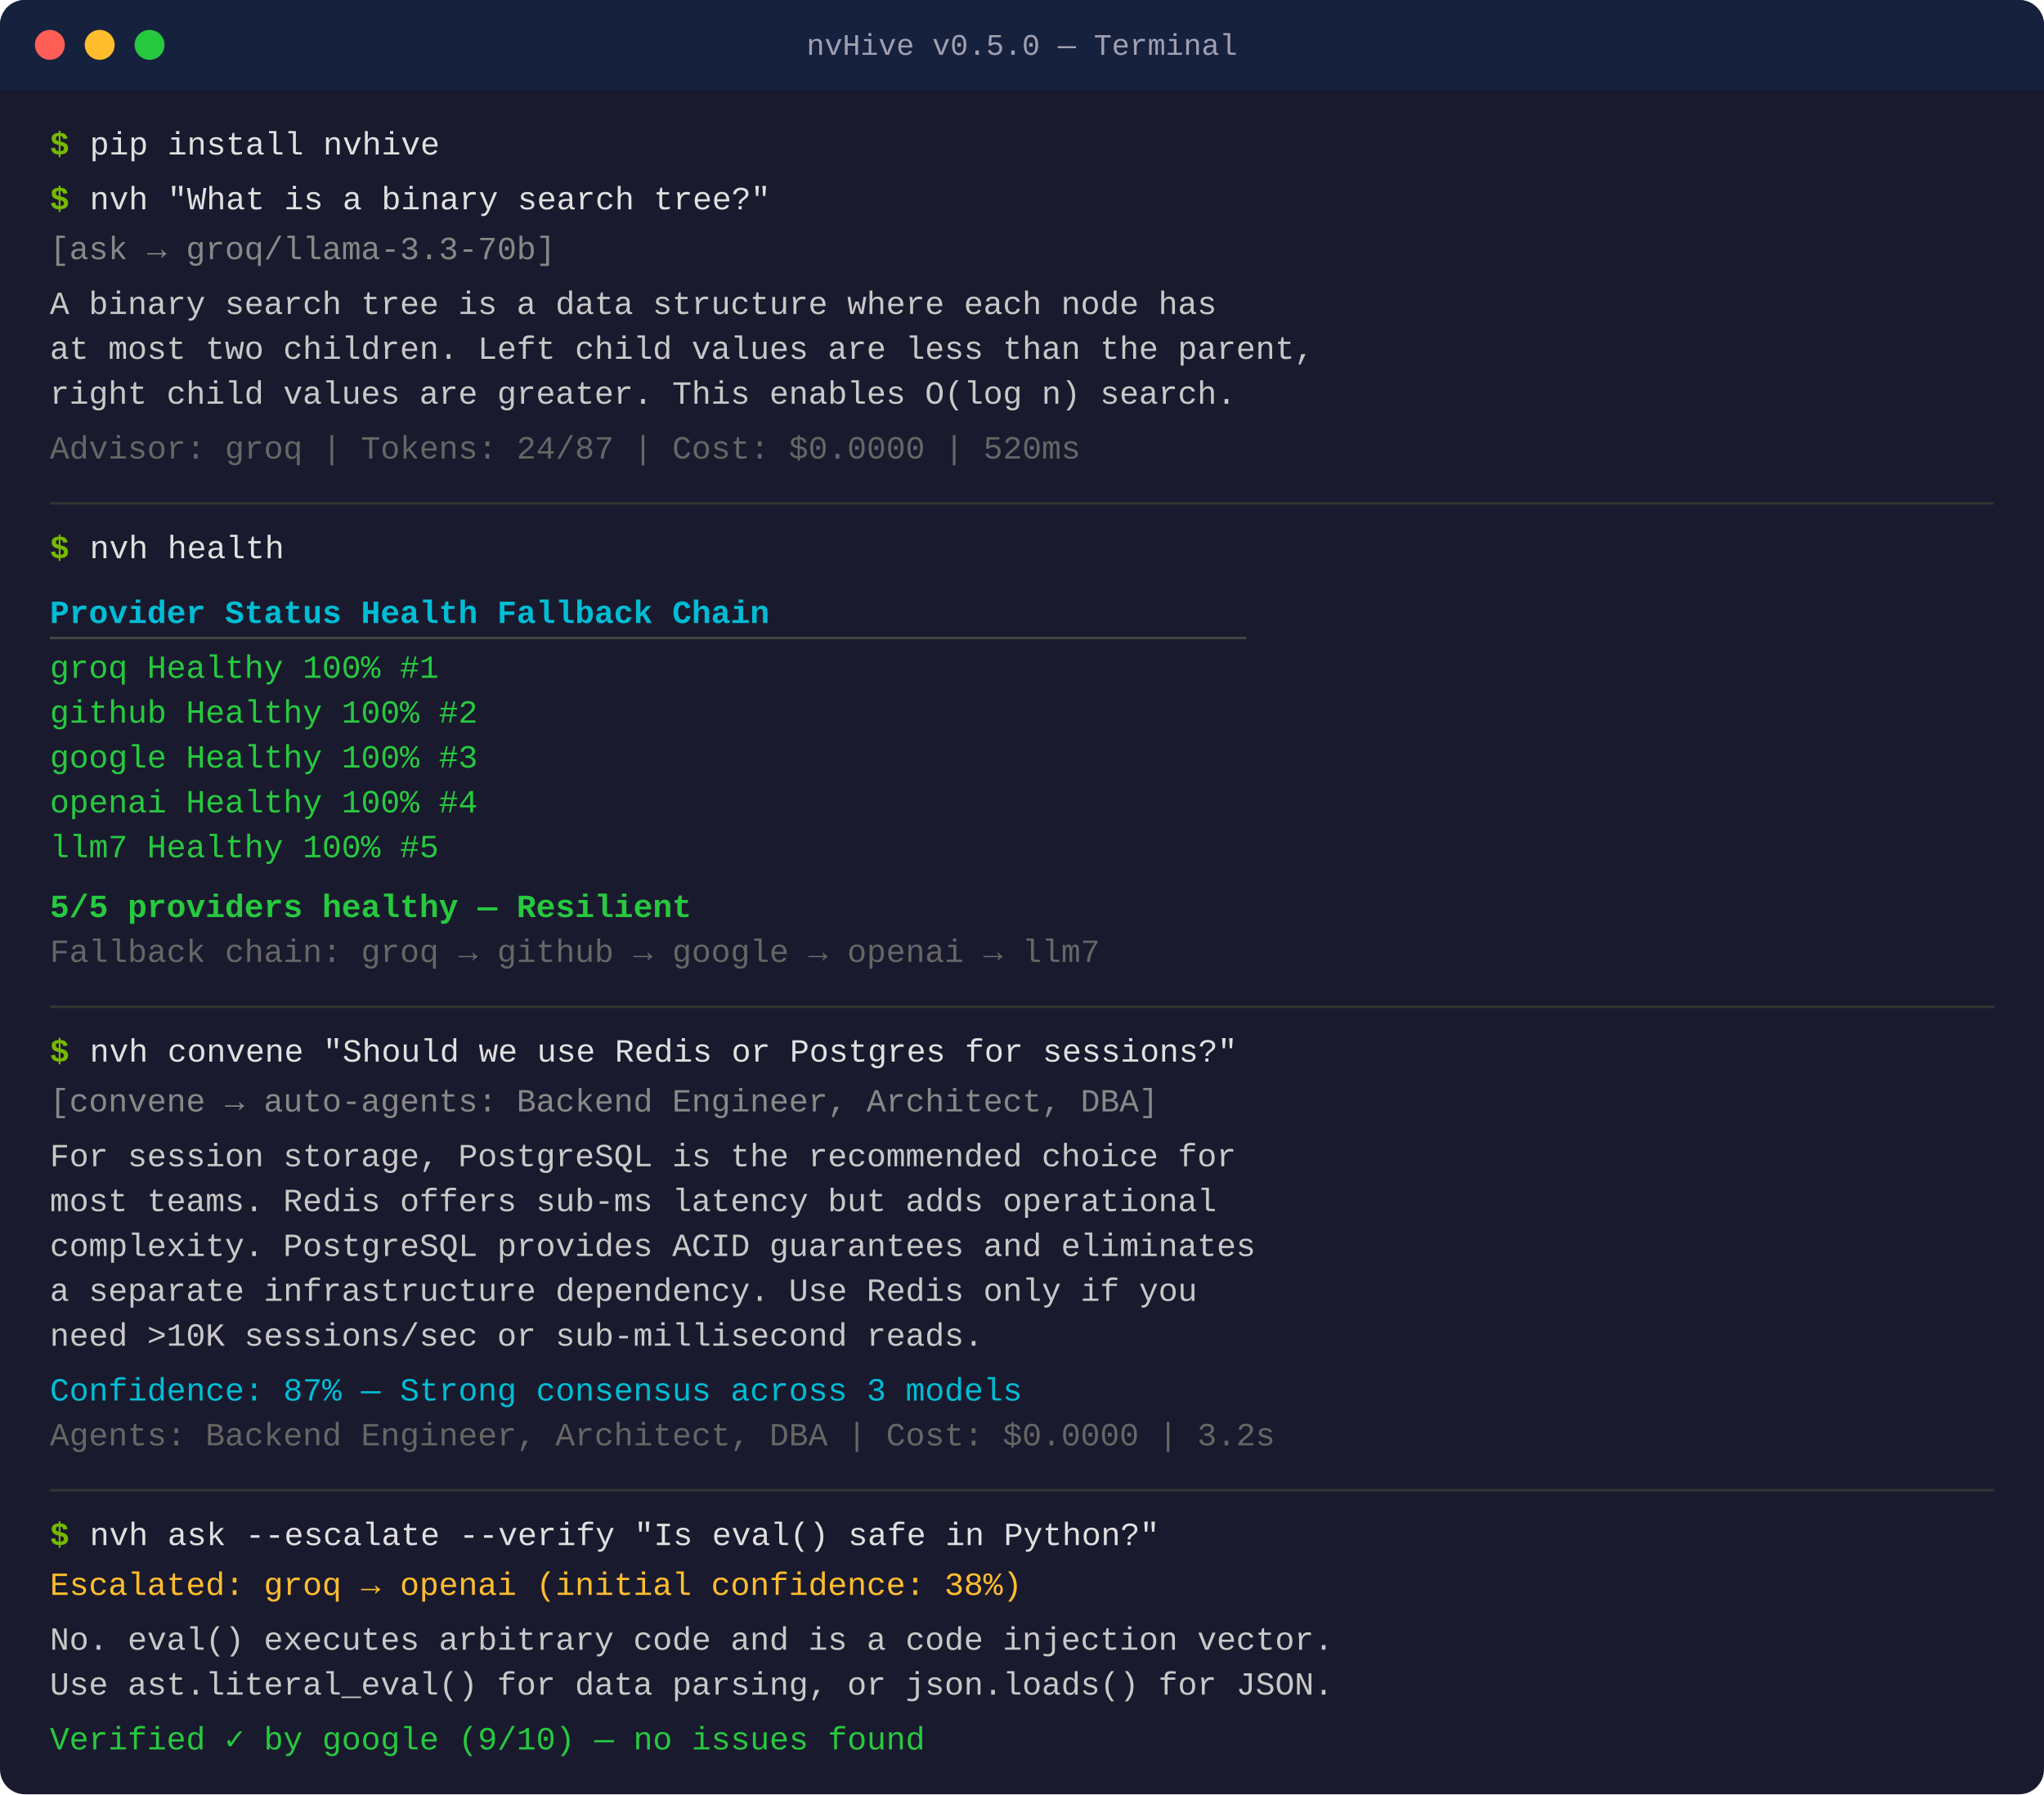
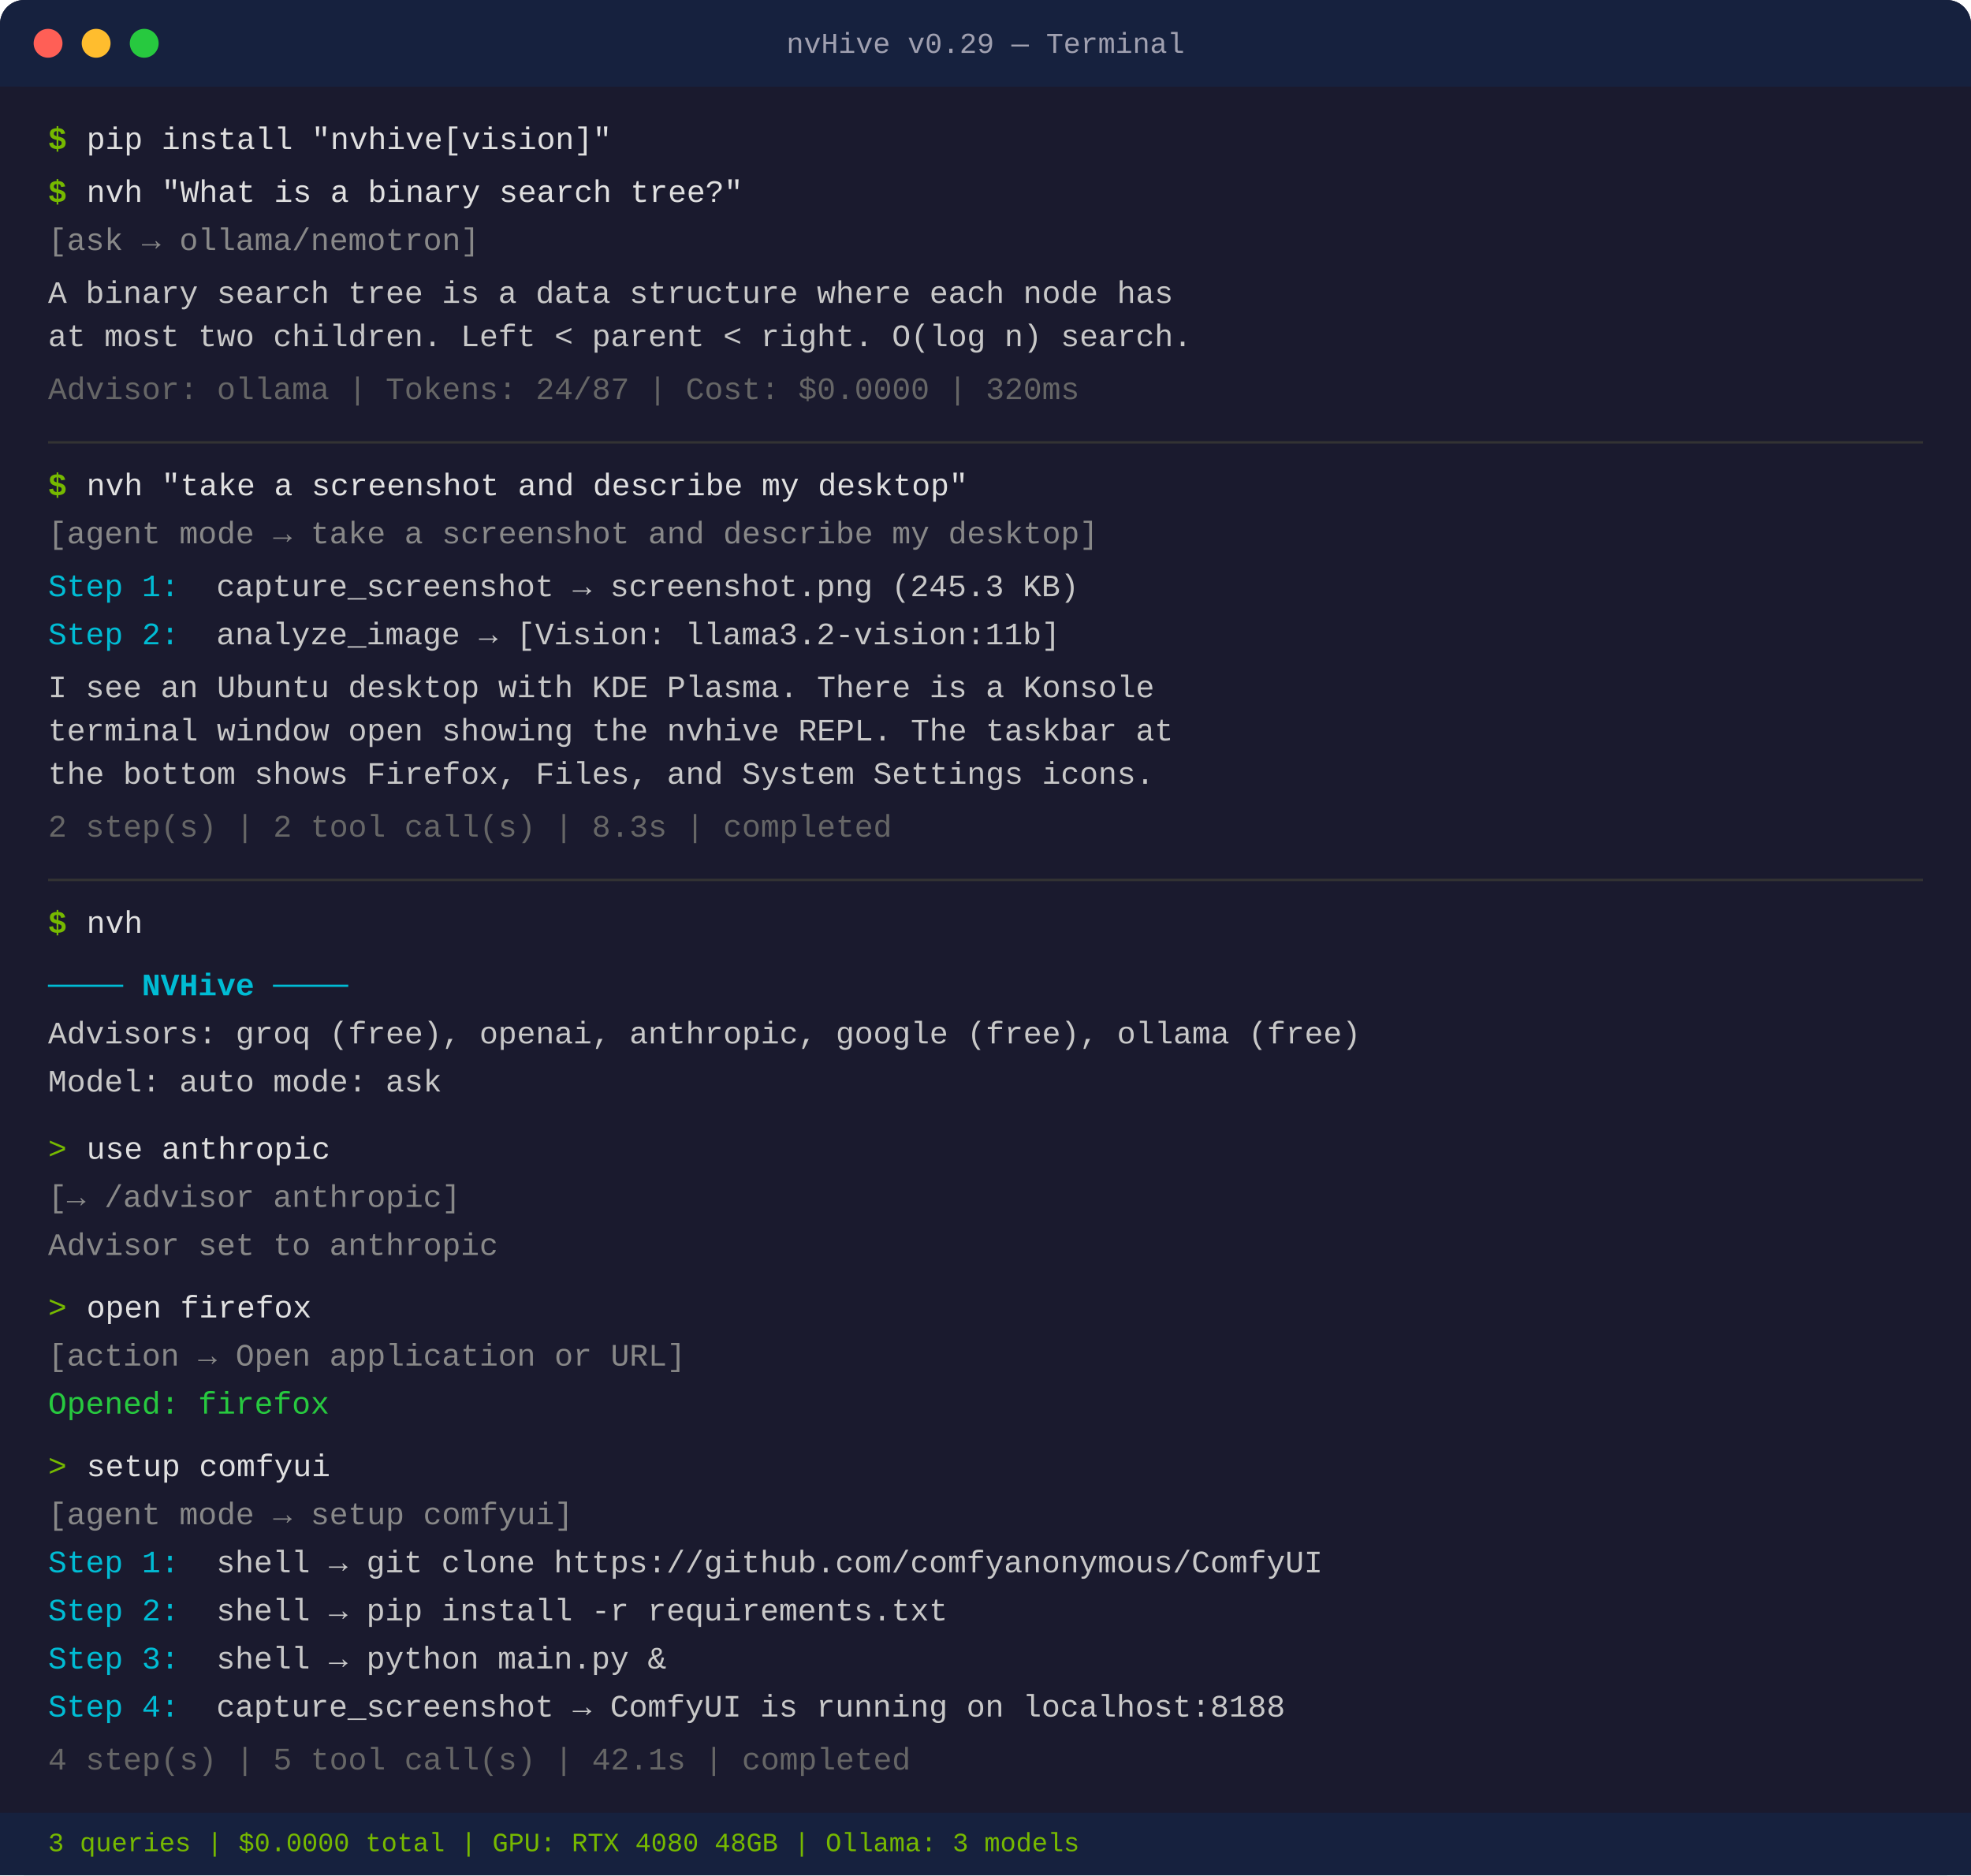
- <svg xmlns="http://www.w3.org/2000/svg" viewBox="0 0 820 720" font-family="'SF Mono','Menlo','Monaco','Courier New',monospace" font-size="13">
-   <rect width="820" height="720" rx="10" fill="#1a1a2e" />
+ <svg xmlns="http://www.w3.org/2000/svg" viewBox="0 0 820 780" font-family="'SF Mono','Menlo','Monaco','Courier New',monospace" font-size="13">
+   <rect width="820" height="780" rx="10" fill="#1a1a2e" />
  <rect width="820" height="36" rx="10" fill="#16213e" />
  <rect y="26" width="820" height="10" fill="#16213e" />
  <circle cx="20" cy="18" r="6" fill="#ff5f56" />
  <circle cx="40" cy="18" r="6" fill="#ffbd2e" />
  <circle cx="60" cy="18" r="6" fill="#27c93f" />
-   <text x="410" y="22" fill="#a0a0b0" text-anchor="middle" font-size="12">nvHive v0.5.0 — Terminal</text>
+   <text x="410" y="22" fill="#a0a0b0" text-anchor="middle" font-size="12">nvHive v0.29 — Terminal</text>
  <text x="20" y="62" fill="#76B900" font-weight="bold">$</text>
-   <text x="36" y="62" fill="#e0e0e0">pip install nvhive</text>
+   <text x="36" y="62" fill="#e0e0e0">pip install "nvhive[vision]"</text>
  <text x="20" y="84" fill="#76B900" font-weight="bold">$</text>
  <text x="36" y="84" fill="#e0e0e0">nvh "What is a binary search tree?"</text>
-   <text x="20" y="104" fill="#888">  [ask → groq/llama-3.3-70b]</text>
+   <text x="20" y="104" fill="#888">  [ask → ollama/nemotron]</text>
  <text x="20" y="126" fill="#c8c8c8">  A binary search tree is a data structure where each node has</text>
-   <text x="20" y="144" fill="#c8c8c8">  at most two children. Left child values are less than the parent,</text>
-   <text x="20" y="162" fill="#c8c8c8">  right child values are greater. This enables O(log n) search.</text>
-   <text x="20" y="184" fill="#666">  Advisor: groq | Tokens: 24/87 | Cost: $0.0000 | 520ms</text>
-   <line x1="20" y1="202" x2="800" y2="202" stroke="#333" stroke-width="1" />
-   <text x="20" y="224" fill="#76B900" font-weight="bold">$</text>
-   <text x="36" y="224" fill="#e0e0e0">nvh health</text>
-   <text x="20" y="250" fill="#00bcd4" font-weight="bold">  Provider   Status    Health   Fallback Chain</text>
-   <line x1="20" y1="256" x2="500" y2="256" stroke="#444" stroke-width="1" />
-   <text x="20" y="272" fill="#27c93f">  groq       Healthy    100%    #1</text>
-   <text x="20" y="290" fill="#27c93f">  github     Healthy    100%    #2</text>
-   <text x="20" y="308" fill="#27c93f">  google     Healthy    100%    #3</text>
-   <text x="20" y="326" fill="#27c93f">  openai     Healthy    100%    #4</text>
-   <text x="20" y="344" fill="#27c93f">  llm7       Healthy    100%    #5</text>
-   <text x="20" y="368" fill="#27c93f" font-weight="bold">  5/5 providers healthy — Resilient</text>
-   <text x="20" y="386" fill="#666">  Fallback chain: groq → github → google → openai → llm7</text>
-   <line x1="20" y1="404" x2="800" y2="404" stroke="#333" stroke-width="1" />
-   <text x="20" y="426" fill="#76B900" font-weight="bold">$</text>
-   <text x="36" y="426" fill="#e0e0e0">nvh convene "Should we use Redis or Postgres for sessions?"</text>
-   <text x="20" y="446" fill="#888">  [convene → auto-agents: Backend Engineer, Architect, DBA]</text>
-   <text x="20" y="468" fill="#c8c8c8">  For session storage, PostgreSQL is the recommended choice for</text>
-   <text x="20" y="486" fill="#c8c8c8">  most teams. Redis offers sub-ms latency but adds operational</text>
-   <text x="20" y="504" fill="#c8c8c8">  complexity. PostgreSQL provides ACID guarantees and eliminates</text>
-   <text x="20" y="522" fill="#c8c8c8">  a separate infrastructure dependency. Use Redis only if you</text>
-   <text x="20" y="540" fill="#c8c8c8">  need &gt;10K sessions/sec or sub-millisecond reads.</text>
-   <text x="20" y="562" fill="#00bcd4">  Confidence: 87% — Strong consensus across 3 models</text>
-   <text x="20" y="580" fill="#666">  Agents: Backend Engineer, Architect, DBA | Cost: $0.0000 | 3.2s</text>
-   <line x1="20" y1="598" x2="800" y2="598" stroke="#333" stroke-width="1" />
-   <text x="20" y="620" fill="#76B900" font-weight="bold">$</text>
-   <text x="36" y="620" fill="#e0e0e0">nvh ask --escalate --verify "Is eval() safe in Python?"</text>
-   <text x="20" y="640" fill="#ffbd2e">  Escalated: groq → openai (initial confidence: 38%)</text>
-   <text x="20" y="662" fill="#c8c8c8">  No. eval() executes arbitrary code and is a code injection vector.</text>
-   <text x="20" y="680" fill="#c8c8c8">  Use ast.literal_eval() for data parsing, or json.loads() for JSON.</text>
-   <text x="20" y="702" fill="#27c93f">  Verified ✓ by google (9/10) — no issues found</text>
+   <text x="20" y="144" fill="#c8c8c8">  at most two children. Left &lt; parent &lt; right. O(log n) search.</text>
+   <text x="20" y="166" fill="#666">  Advisor: ollama | Tokens: 24/87 | Cost: $0.0000 | 320ms</text>
+   <line x1="20" y1="184" x2="800" y2="184" stroke="#333" stroke-width="1" />
+   <text x="20" y="206" fill="#76B900" font-weight="bold">$</text>
+   <text x="36" y="206" fill="#e0e0e0">nvh "take a screenshot and describe my desktop"</text>
+   <text x="20" y="226" fill="#888">  [agent mode → take a screenshot and describe my desktop]</text>
+   <text x="20" y="248" fill="#00bcd4">  Step 1:</text>
+   <text x="90" y="248" fill="#c8c8c8">capture_screenshot → screenshot.png (245.3 KB)</text>
+   <text x="20" y="268" fill="#00bcd4">  Step 2:</text>
+   <text x="90" y="268" fill="#c8c8c8">analyze_image → [Vision: llama3.2-vision:11b]</text>
+   <text x="20" y="290" fill="#c8c8c8">  I see an Ubuntu desktop with KDE Plasma. There is a Konsole</text>
+   <text x="20" y="308" fill="#c8c8c8">  terminal window open showing the nvhive REPL. The taskbar at</text>
+   <text x="20" y="326" fill="#c8c8c8">  the bottom shows Firefox, Files, and System Settings icons.</text>
+   <text x="20" y="348" fill="#666">  2 step(s) | 2 tool call(s) | 8.3s | completed</text>
+   <line x1="20" y1="366" x2="800" y2="366" stroke="#333" stroke-width="1" />
+   <text x="20" y="388" fill="#76B900" font-weight="bold">$</text>
+   <text x="36" y="388" fill="#e0e0e0">nvh</text>
+   <text x="20" y="414" fill="#00bcd4" font-weight="bold">  ──── NVHive ────</text>
+   <text x="20" y="434" fill="#c8c8c8">  Advisors: groq (free), openai, anthropic, google (free), ollama (free)</text>
+   <text x="20" y="454" fill="#c8c8c8">  Model: auto   mode: ask</text>
+   <text x="20" y="482" fill="#76B900">  &gt;</text>
+   <text x="36" y="482" fill="#e0e0e0">use anthropic</text>
+   <text x="20" y="502" fill="#888">  [→ /advisor anthropic]</text>
+   <text x="20" y="522" fill="#888">  Advisor set to anthropic</text>
+   <text x="20" y="548" fill="#76B900">  &gt;</text>
+   <text x="36" y="548" fill="#e0e0e0">open firefox</text>
+   <text x="20" y="568" fill="#888">  [action → Open application or URL]</text>
+   <text x="20" y="588" fill="#27c93f">  Opened: firefox</text>
+   <text x="20" y="614" fill="#76B900">  &gt;</text>
+   <text x="36" y="614" fill="#e0e0e0">setup comfyui</text>
+   <text x="20" y="634" fill="#888">  [agent mode → setup comfyui]</text>
+   <text x="20" y="654" fill="#00bcd4">  Step 1:</text>
+   <text x="90" y="654" fill="#c8c8c8">shell → git clone https://github.com/comfyanonymous/ComfyUI</text>
+   <text x="20" y="674" fill="#00bcd4">  Step 2:</text>
+   <text x="90" y="674" fill="#c8c8c8">shell → pip install -r requirements.txt</text>
+   <text x="20" y="694" fill="#00bcd4">  Step 3:</text>
+   <text x="90" y="694" fill="#c8c8c8">shell → python main.py &amp;</text>
+   <text x="20" y="714" fill="#00bcd4">  Step 4:</text>
+   <text x="90" y="714" fill="#c8c8c8">capture_screenshot → ComfyUI is running on localhost:8188</text>
+   <text x="20" y="736" fill="#666">  4 step(s) | 5 tool call(s) | 42.1s | completed</text>
+   <rect y="754" width="820" height="26" rx="0" fill="#16213e" />
+   <text x="20" y="770" fill="#76B900" font-size="11">3 queries | $0.0000 total | GPU: RTX 4080 48GB | Ollama: 3 models</text>
</svg>
